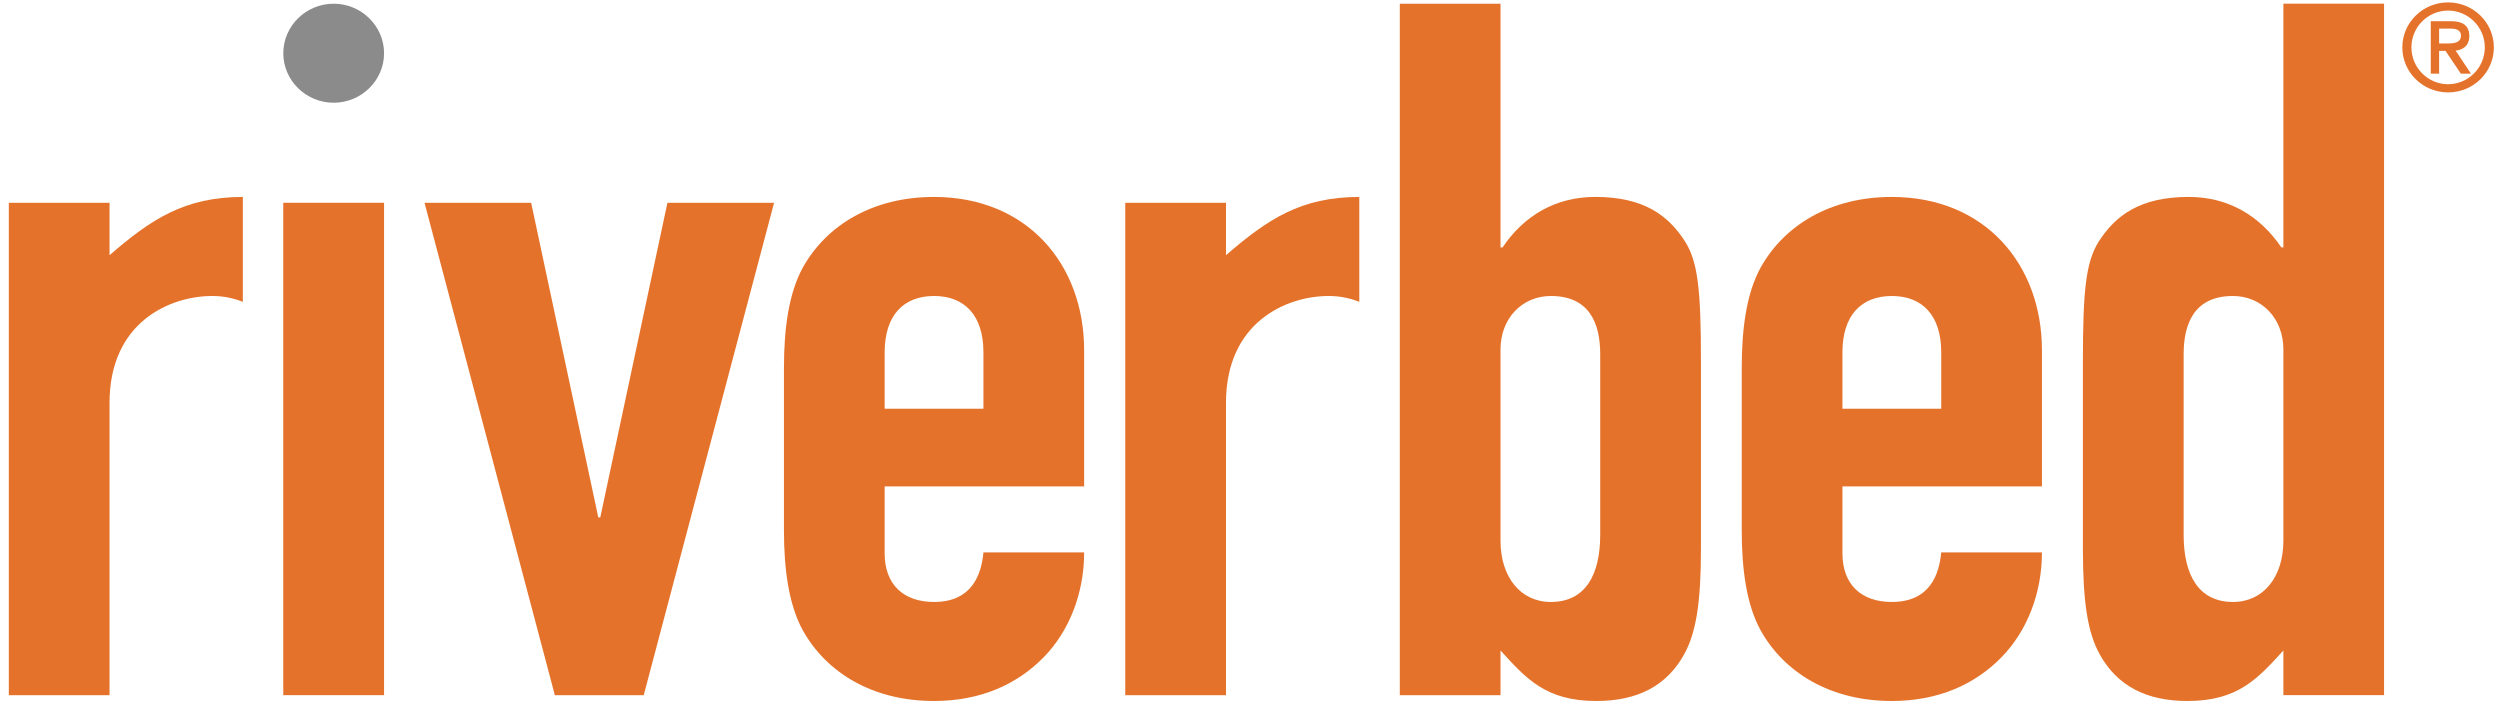
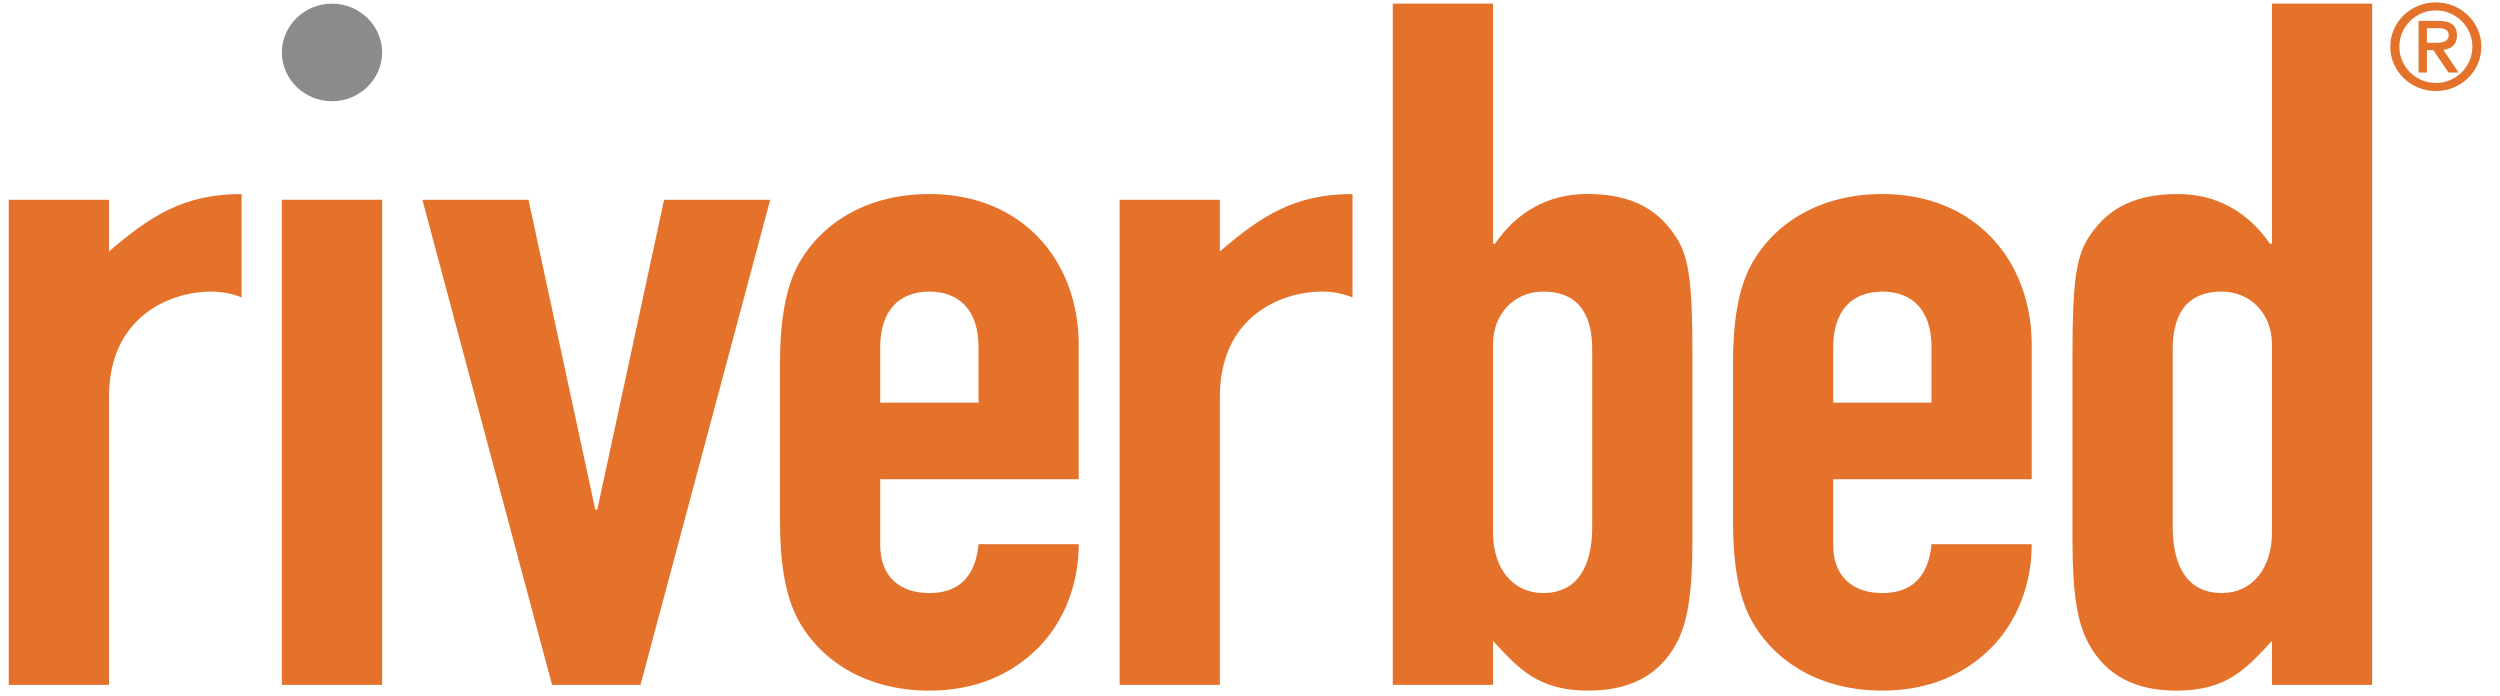
- <svg xmlns="http://www.w3.org/2000/svg" width="131px" height="37px" viewBox="0 0 131 37" version="1.1">
+ <svg xmlns="http://www.w3.org/2000/svg" width="115px" height="32px" viewBox="0 0 115 32" version="1.1">
  <defs />
  <g id="Page-1" stroke="none" stroke-width="1" fill="none" fill-rule="evenodd">
    <g id="March-14th-2017" transform="translate(-933, -3808)">
      <g id="riverbed" transform="translate(933, 3808)">
-         <path d="M0.462,10.626 L5.74,10.626 L5.74,13.372 C7.914,11.49 9.671,10.32 12.725,10.32 L12.725,15.817 C12.207,15.612 11.689,15.51 11.12,15.51 C8.895,15.51 5.74,16.885 5.74,21.108 L5.74,36.428 L0.462,36.428 L0.462,10.626" id="Fill-1" fill="#E5722A" />
-         <path d="M14.845,2.79 C14.845,1.362 16.032,0.194 17.485,0.194 C18.933,0.194 20.125,1.362 20.125,2.79 C20.125,4.217 18.933,5.383 17.485,5.383 C16.032,5.383 14.845,4.217 14.845,2.79" id="Fill-2" fill="#8A8B8A" />
-         <polygon id="Fill-3" fill="#E5722A" points="14.843 36.426 20.125 36.426 20.125 10.625 14.843 10.625" />
-         <polyline id="Fill-4" fill="#E5722A" points="33.731 36.428 29.074 36.428 22.245 10.626 27.832 10.626 31.351 27.113 31.454 27.113 34.973 10.626 40.562 10.626 33.731 36.428" />
-         <path d="M46.356,21.416 L51.532,21.416 L51.532,18.462 C51.532,16.528 50.547,15.51 48.942,15.51 C47.339,15.51 46.356,16.528 46.356,18.462 L46.356,21.416 Z M46.356,25.486 L46.356,28.996 C46.356,30.625 47.339,31.543 48.942,31.543 C50.962,31.543 51.428,30.067 51.532,28.945 L56.809,28.945 C56.809,31.083 56.032,33.068 54.686,34.443 C53.29,35.867 51.373,36.732 48.942,36.732 C45.734,36.732 43.303,35.255 42.06,33.017 C41.339,31.694 41.079,29.863 41.079,27.778 L41.079,19.275 C41.079,17.19 41.339,15.358 42.06,14.034 C43.303,11.796 45.734,10.32 48.942,10.32 C53.809,10.32 56.809,13.831 56.809,18.361 L56.809,25.486 L46.356,25.486 L46.356,25.486 Z" id="Fill-5" fill="#E5722A" />
-         <path d="M58.963,10.626 L64.242,10.626 L64.242,13.372 C66.416,11.49 68.172,10.32 71.227,10.32 L71.227,15.817 C70.71,15.612 70.191,15.51 69.623,15.51 C67.4,15.51 64.242,16.885 64.242,21.108 L64.242,36.428 L58.963,36.428 L58.963,10.626" id="Fill-6" fill="#E5722A" />
-         <path d="M83.851,18.565 C83.851,16.937 83.282,15.51 81.265,15.51 C79.764,15.51 78.627,16.68 78.627,18.308 L78.627,28.336 C78.627,30.22 79.661,31.543 81.265,31.543 C83.077,31.543 83.851,30.117 83.851,28.029 L83.851,18.565 Z M73.35,0.194 L78.627,0.194 L78.627,12.966 L78.731,12.966 C79.866,11.286 81.523,10.318 83.592,10.318 C86.129,10.318 87.424,11.286 88.301,12.661 C88.973,13.729 89.13,15.206 89.13,18.922 L89.13,28.742 C89.13,31.591 88.872,33.17 88.248,34.289 C87.319,35.969 85.766,36.732 83.645,36.732 C81.006,36.732 79.972,35.563 78.627,34.086 L78.627,36.428 L73.35,36.428 L73.35,0.194 L73.35,0.194 Z" id="Fill-7" fill="#E5722A" />
-         <path d="M96.544,21.416 L101.72,21.416 L101.72,18.462 C101.72,16.528 100.734,15.51 99.13,15.51 C97.527,15.51 96.544,16.528 96.544,18.462 L96.544,21.416 Z M96.544,25.486 L96.544,28.996 C96.544,30.625 97.527,31.543 99.13,31.543 C101.151,31.543 101.618,30.067 101.72,28.945 L106.998,28.945 C106.998,31.083 106.222,33.068 104.875,34.443 C103.479,35.867 101.565,36.732 99.13,36.732 C95.923,36.732 93.492,35.255 92.25,33.017 C91.525,31.694 91.267,29.863 91.267,27.778 L91.267,19.275 C91.267,17.19 91.525,15.358 92.25,14.034 C93.492,11.796 95.923,10.32 99.13,10.32 C103.995,10.32 106.998,13.831 106.998,18.361 L106.998,25.486 L96.544,25.486 L96.544,25.486 Z" id="Fill-8" fill="#E5722A" />
-         <path d="M114.423,28.029 C114.423,30.117 115.198,31.543 117.008,31.543 C118.614,31.543 119.649,30.22 119.649,28.335 L119.649,18.308 C119.649,16.678 118.508,15.51 117.008,15.51 C114.993,15.51 114.423,16.935 114.423,18.565 L114.423,28.029 Z M119.649,34.086 C118.304,35.56 117.268,36.732 114.626,36.732 C112.506,36.732 110.956,35.969 110.026,34.289 C109.402,33.17 109.144,31.593 109.144,28.744 L109.144,18.922 C109.144,15.206 109.301,13.73 109.971,12.661 C110.851,11.287 112.145,10.319 114.683,10.319 C116.748,10.319 118.406,11.287 119.543,12.965 L119.649,12.965 L119.649,0.193 L124.925,0.193 L124.925,36.426 L119.649,36.426 L119.649,34.086 L119.649,34.086 Z" id="Fill-9" fill="#E5722A" />
-         <path d="M125.882,2.483 C125.882,3.787 126.955,4.842 128.279,4.842 C129.605,4.842 130.678,3.787 130.678,2.483 C130.678,1.181 129.605,0.126 128.279,0.126 C126.955,0.126 125.882,1.181 125.882,2.483 L125.882,2.483 Z M130.204,2.483 C130.204,3.545 129.338,4.413 128.279,4.413 C127.219,4.413 126.358,3.545 126.358,2.483 C126.358,1.421 127.219,0.554 128.279,0.554 C129.338,0.554 130.204,1.421 130.204,2.483 L130.204,2.483 Z M127.372,3.859 L127.81,3.859 L127.81,2.665 L128.146,2.665 L128.948,3.859 L129.478,3.859 L128.676,2.653 C129.068,2.607 129.392,2.4 129.392,1.885 C129.392,1.362 129.075,1.11 128.431,1.11 L127.372,1.11 L127.372,3.859 Z M127.81,1.5 L128.447,1.5 C128.745,1.5 128.956,1.61 128.956,1.864 C128.956,2.158 128.737,2.276 128.306,2.276 L127.81,2.276 L127.81,1.5 L127.81,1.5 Z" id="Fill-10" fill="#E5722A" />
+         <path d="M0.404,9.19 L5.014,9.19 L5.014,11.565 C6.912,9.938 8.447,8.925 11.115,8.925 L11.115,13.679 C10.662,13.502 10.21,13.414 9.713,13.414 C7.77,13.414 5.014,14.603 5.014,18.255 L5.014,31.505 L0.404,31.505 L0.404,9.19" id="Fill-1" fill="#E5722A" />
+         <path d="M12.966,2.413 C12.966,1.178 14.003,0.168 15.272,0.168 C16.538,0.168 17.578,1.178 17.578,2.413 C17.578,3.647 16.538,4.656 15.272,4.656 C14.003,4.656 12.966,3.647 12.966,2.413" id="Fill-2" fill="#8A8B8A" />
+         <polygon id="Fill-3" fill="#E5722A" points="12.965 31.503 17.578 31.503 17.578 9.189 12.965 9.189" />
+         <polyline id="Fill-4" fill="#E5722A" points="29.463 31.505 25.395 31.505 19.43 9.19 24.311 9.19 27.384 23.449 27.474 23.449 30.548 9.19 35.429 9.19 29.463 31.505" />
+         <path d="M40.49,18.522 L45.012,18.522 L45.012,15.967 C45.012,14.295 44.151,13.414 42.749,13.414 C41.349,13.414 40.49,14.295 40.49,15.967 L40.49,18.522 Z M40.49,22.042 L40.49,25.078 C40.49,26.486 41.349,27.28 42.749,27.28 C44.513,27.28 44.921,26.004 45.012,25.034 L49.621,25.034 C49.621,26.883 48.942,28.599 47.767,29.789 C46.547,31.02 44.873,31.769 42.749,31.769 C39.947,31.769 37.824,30.491 36.738,28.555 C36.108,27.411 35.881,25.827 35.881,24.025 L35.881,16.67 C35.881,14.867 36.108,13.282 36.738,12.137 C37.824,10.202 39.947,8.925 42.749,8.925 C47.001,8.925 49.621,11.962 49.621,15.88 L49.621,22.042 L40.49,22.042 L40.49,22.042 Z" id="Fill-5" fill="#E5722A" />
+         <path d="M51.503,9.19 L56.113,9.19 L56.113,11.565 C58.013,9.938 59.546,8.925 62.215,8.925 L62.215,13.679 C61.763,13.502 61.31,13.414 60.814,13.414 C58.872,13.414 56.113,14.603 56.113,18.255 L56.113,31.505 L51.503,31.505 L51.503,9.19" id="Fill-6" fill="#E5722A" />
+         <path d="M73.241,16.056 C73.241,14.649 72.744,13.414 70.982,13.414 C69.671,13.414 68.678,14.426 68.678,15.834 L68.678,24.507 C68.678,26.136 69.582,27.28 70.982,27.28 C72.565,27.28 73.241,26.047 73.241,24.242 L73.241,16.056 Z M64.069,0.167 L68.678,0.167 L68.678,11.214 L68.769,11.214 C69.761,9.761 71.208,8.923 73.015,8.923 C75.231,8.923 76.362,9.761 77.128,10.95 C77.715,11.874 77.852,13.151 77.852,16.365 L77.852,24.858 C77.852,27.322 77.627,28.688 77.082,29.655 C76.271,31.108 74.914,31.769 73.061,31.769 C70.756,31.769 69.853,30.757 68.678,29.48 L68.678,31.505 L64.069,31.505 L64.069,0.167 L64.069,0.167 Z" id="Fill-7" fill="#E5722A" />
+         <path d="M84.328,18.522 L88.85,18.522 L88.85,15.967 C88.85,14.295 87.988,13.414 86.587,13.414 C85.187,13.414 84.328,14.295 84.328,15.967 L84.328,18.522 Z M84.328,22.042 L84.328,25.078 C84.328,26.486 85.187,27.28 86.587,27.28 C88.352,27.28 88.76,26.004 88.85,25.034 L93.459,25.034 C93.459,26.883 92.782,28.599 91.605,29.789 C90.385,31.02 88.714,31.769 86.587,31.769 C83.786,31.769 81.662,30.491 80.578,28.555 C79.944,27.411 79.719,25.827 79.719,24.025 L79.719,16.67 C79.719,14.867 79.944,13.282 80.578,12.137 C81.662,10.202 83.786,8.925 86.587,8.925 C90.836,8.925 93.459,11.962 93.459,15.88 L93.459,22.042 L84.328,22.042 L84.328,22.042 Z" id="Fill-8" fill="#E5722A" />
+         <path d="M99.945,24.242 C99.945,26.047 100.622,27.28 102.203,27.28 C103.606,27.28 104.51,26.136 104.51,24.506 L104.51,15.834 C104.51,14.425 103.513,13.414 102.203,13.414 C100.443,13.414 99.945,14.647 99.945,16.056 L99.945,24.242 Z M104.51,29.48 C103.335,30.755 102.43,31.769 100.122,31.769 C98.27,31.769 96.917,31.108 96.104,29.655 C95.559,28.688 95.334,27.323 95.334,24.859 L95.334,16.365 C95.334,13.151 95.471,11.874 96.056,10.95 C96.825,9.762 97.955,8.925 100.172,8.925 C101.975,8.925 103.424,9.762 104.417,11.213 L104.51,11.213 L104.51,0.167 L109.118,0.167 L109.118,31.503 L104.51,31.503 L104.51,29.48 L104.51,29.48 Z" id="Fill-9" fill="#E5722A" />
+         <path d="M109.953,2.147 C109.953,3.275 110.891,4.187 112.048,4.187 C113.205,4.187 114.143,3.275 114.143,2.147 C114.143,1.021 113.205,0.109 112.048,0.109 C110.891,0.109 109.953,1.021 109.953,2.147 L109.953,2.147 Z M113.729,2.147 C113.729,3.066 112.973,3.817 112.048,3.817 C111.122,3.817 110.37,3.066 110.37,2.147 C110.37,1.229 111.122,0.479 112.048,0.479 C112.973,0.479 113.729,1.229 113.729,2.147 L113.729,2.147 Z M111.255,3.338 L111.638,3.338 L111.638,2.305 L111.932,2.305 L112.632,3.338 L113.095,3.338 L112.395,2.294 C112.737,2.254 113.02,2.075 113.02,1.63 C113.02,1.178 112.742,0.96 112.18,0.96 L111.255,0.96 L111.255,3.338 Z M111.638,1.297 L112.194,1.297 C112.454,1.297 112.639,1.393 112.639,1.612 C112.639,1.866 112.447,1.968 112.071,1.968 L111.638,1.968 L111.638,1.297 L111.638,1.297 Z" id="Fill-10" fill="#E5722A" />
      </g>
    </g>
  </g>
</svg>
